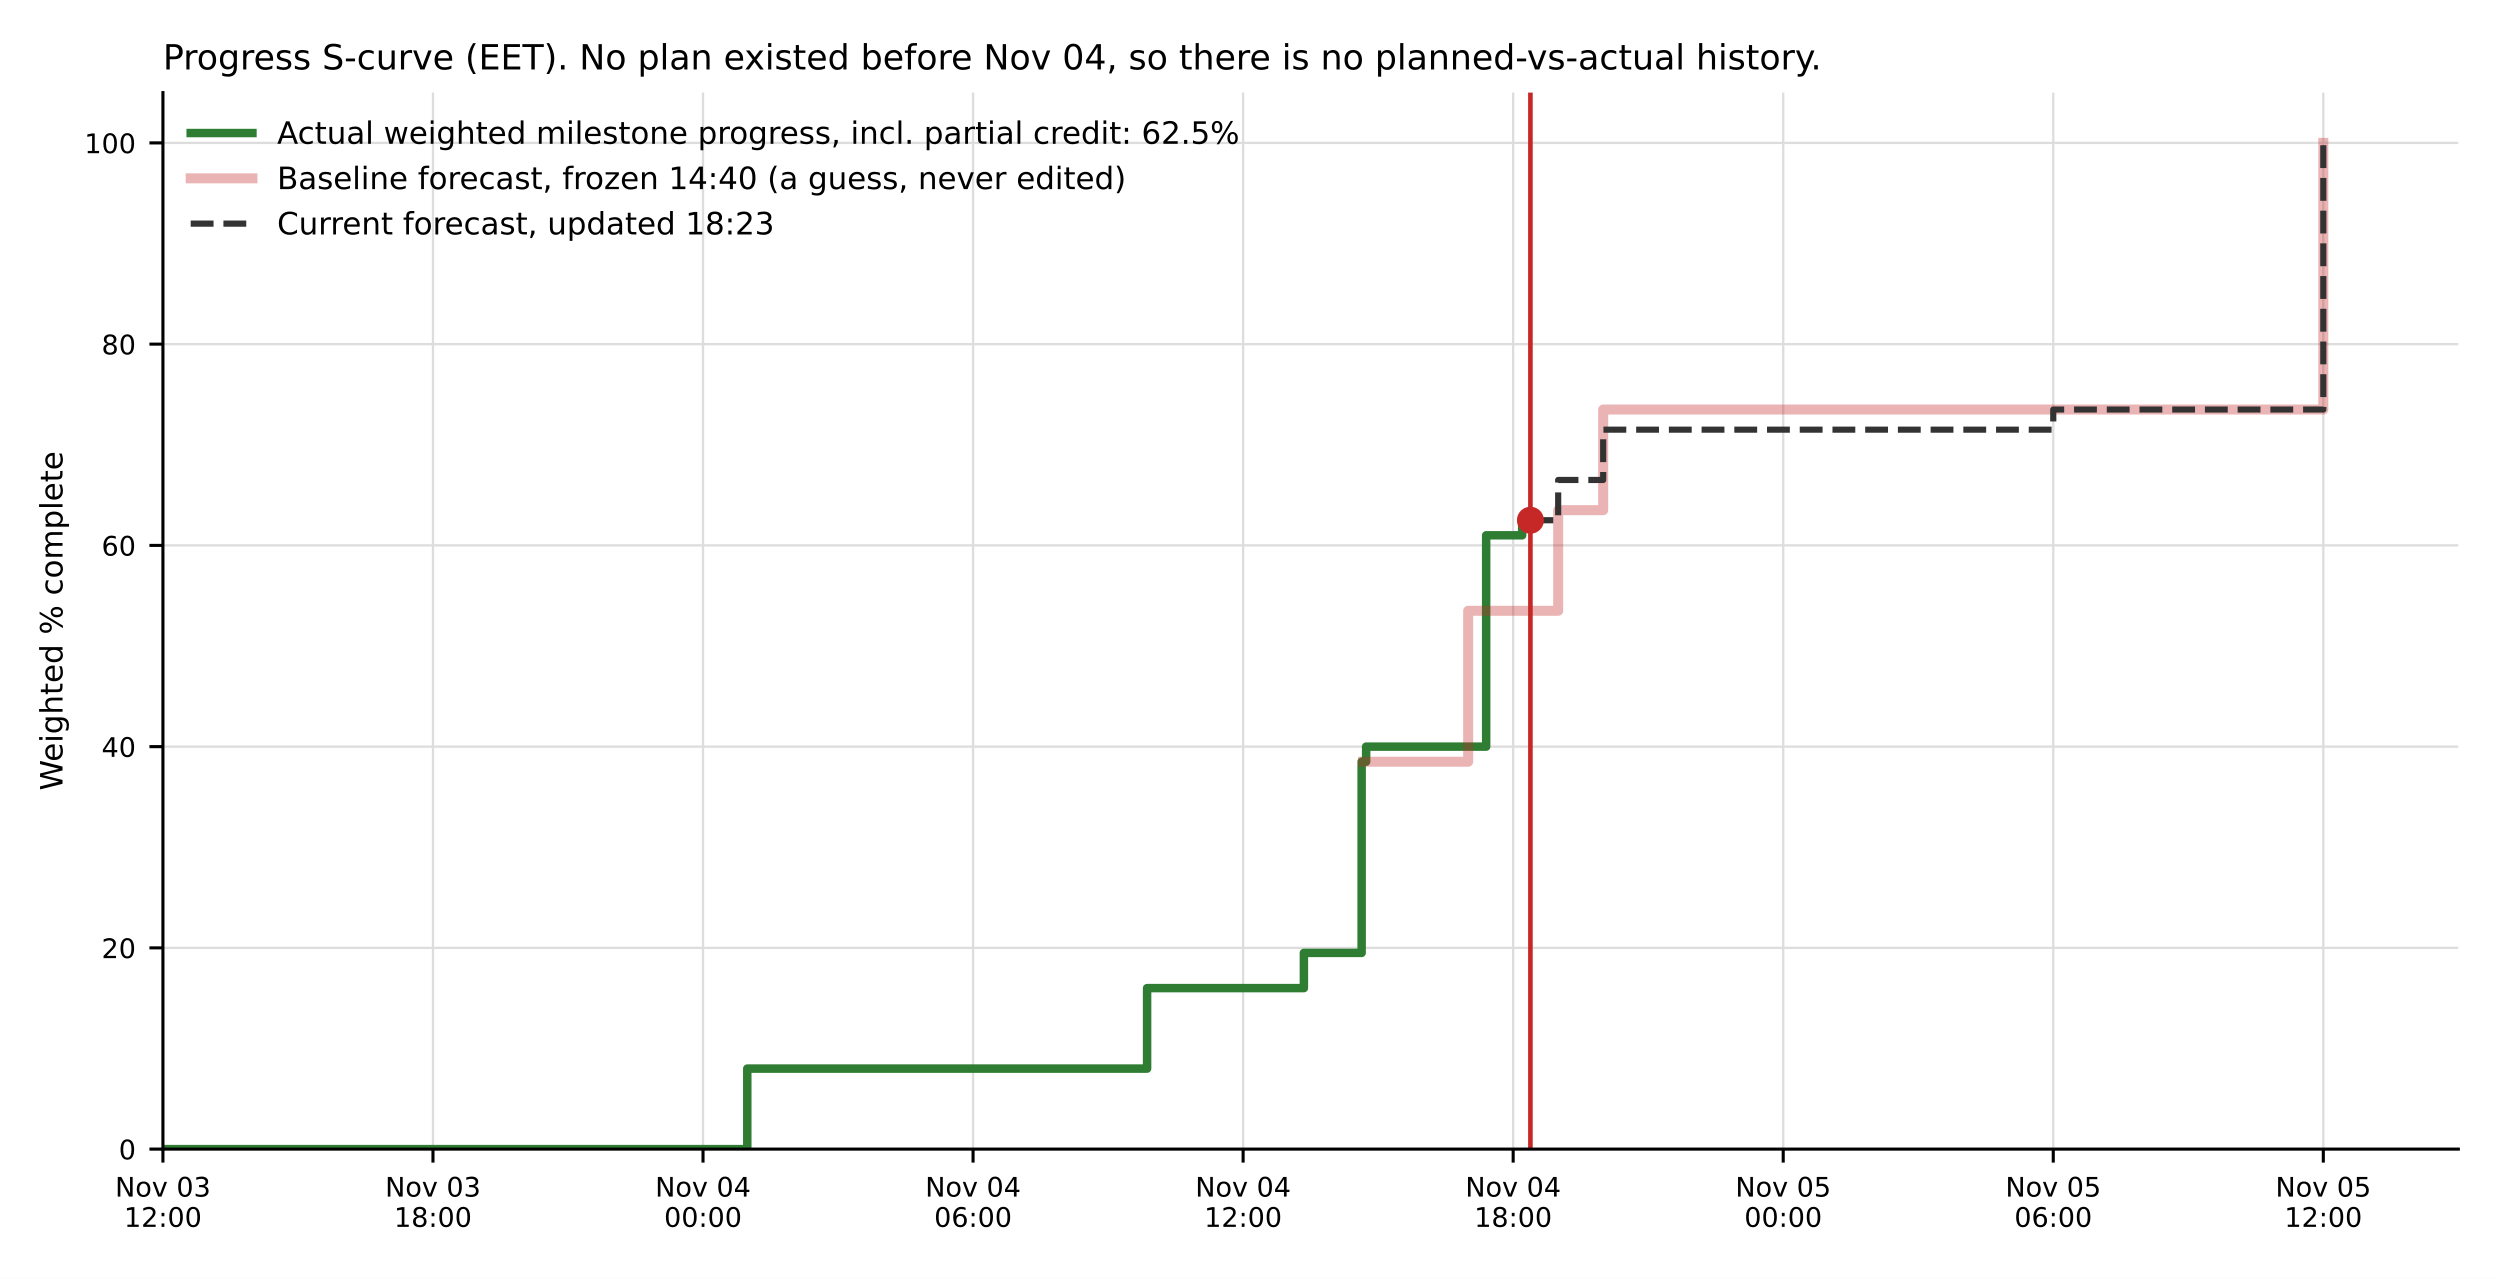
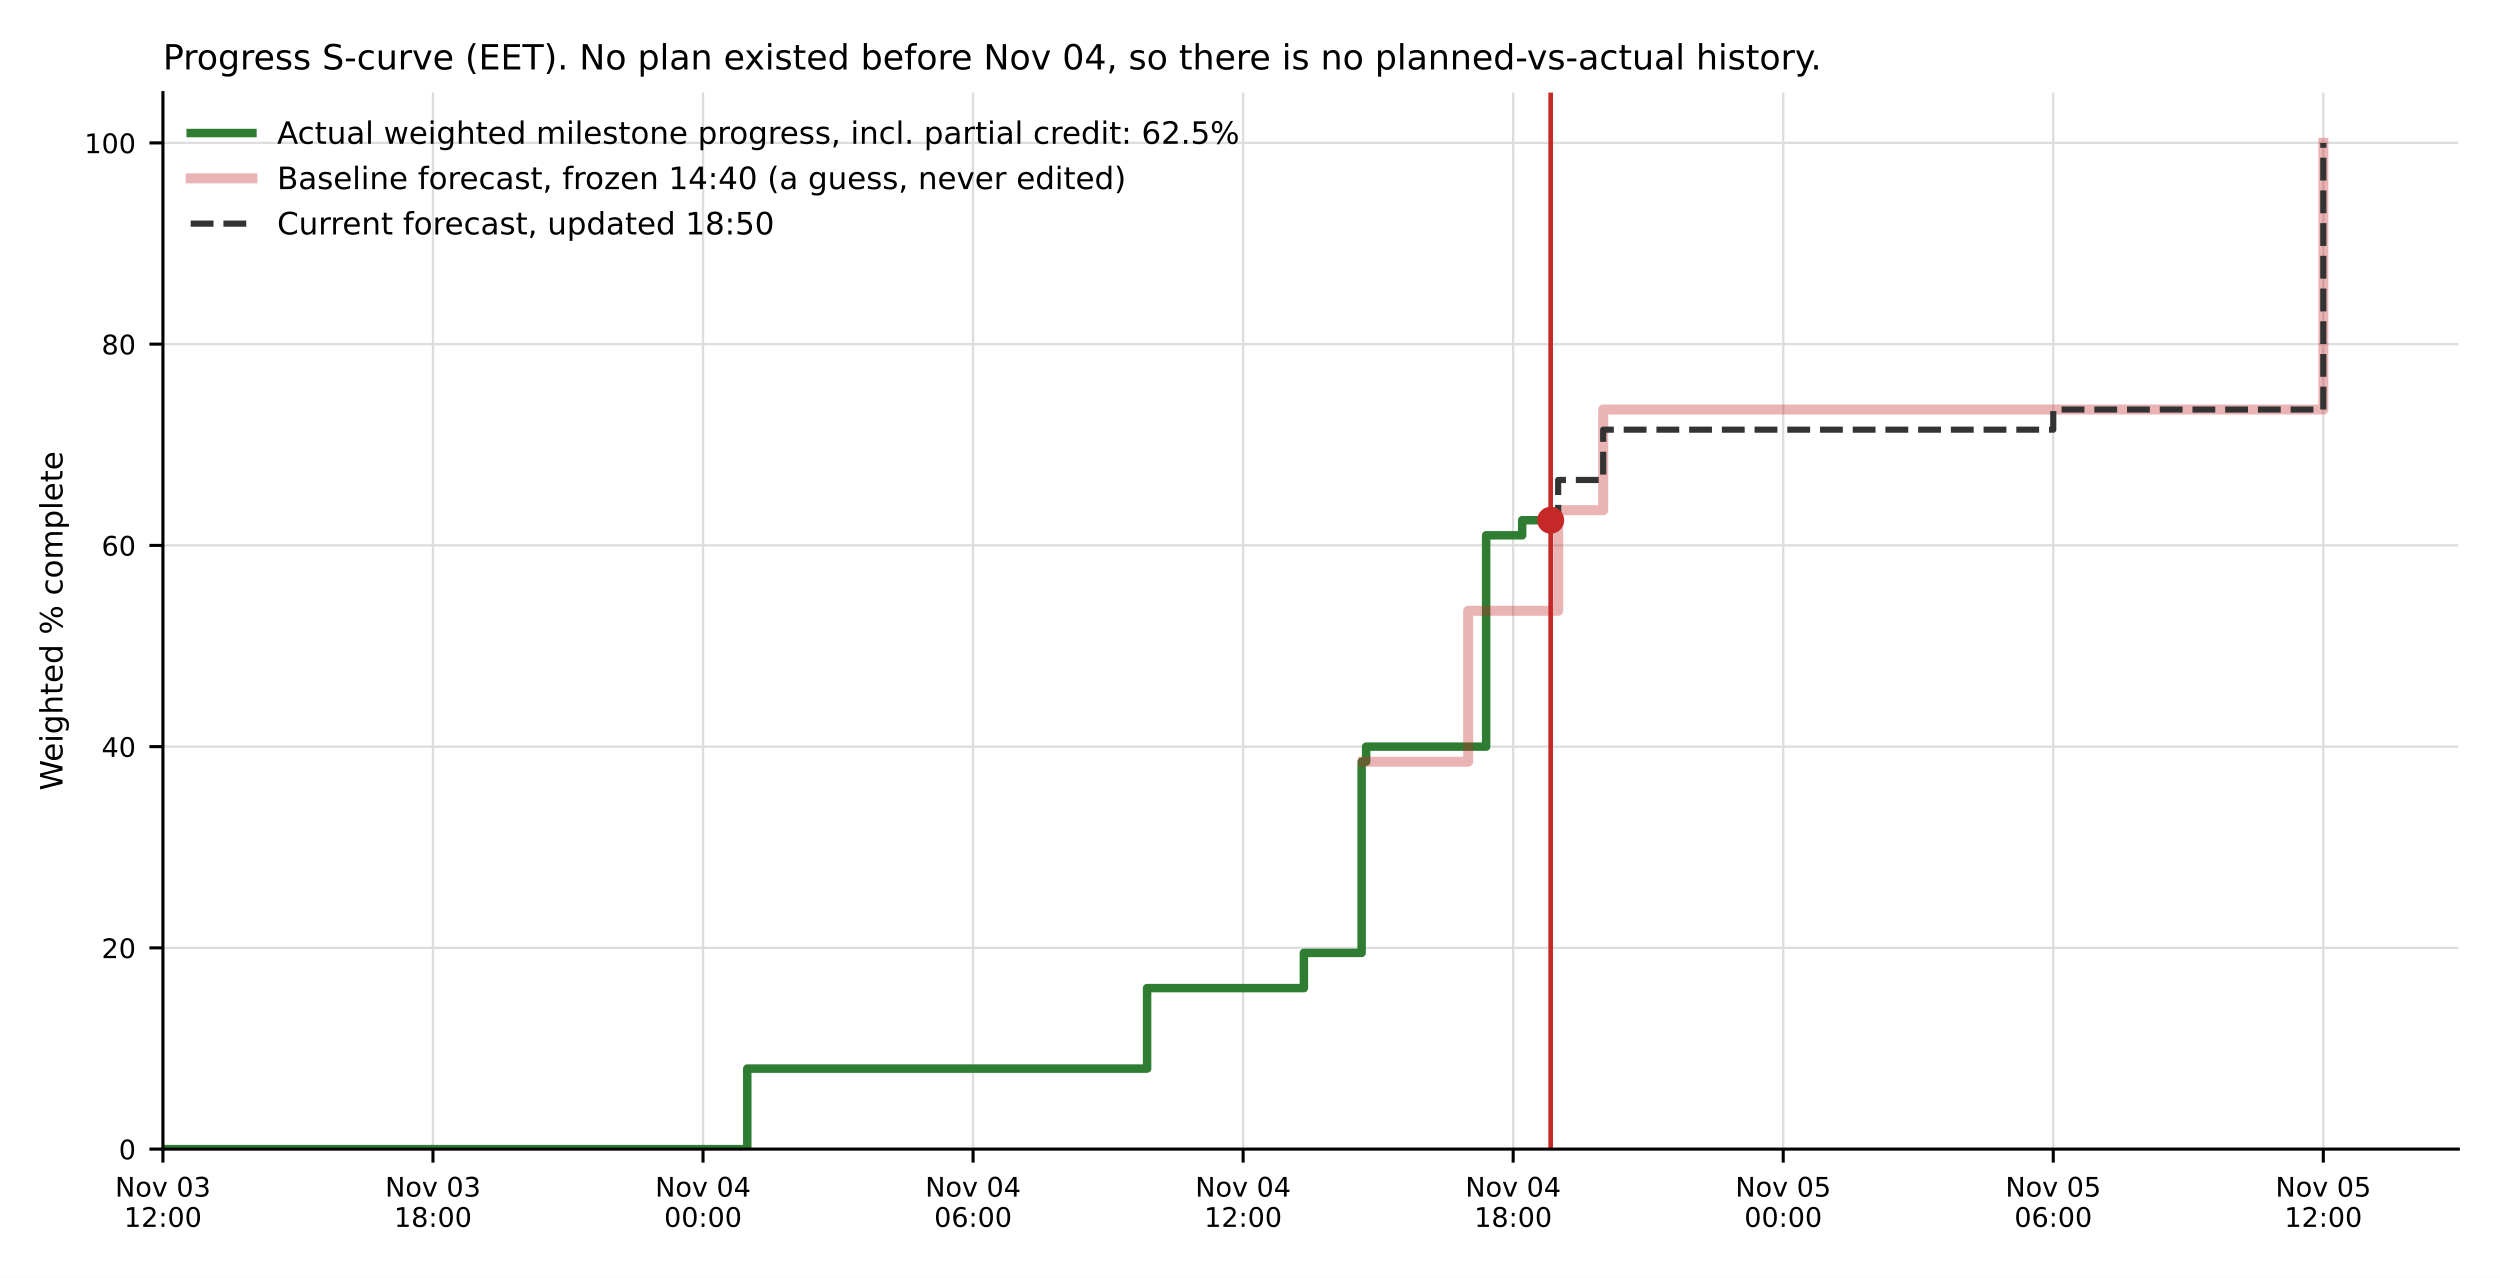
<svg xmlns="http://www.w3.org/2000/svg" xmlns:xlink="http://www.w3.org/1999/xlink" width="648pt" height="331.2pt" viewBox="0 0 648 331.2" version="1.1">
  <defs>
    <style type="text/css">*{stroke-linejoin: round; stroke-linecap: butt}</style>
  </defs>
  <g id="figure_1">
    <g id="patch_1">
      <path d="M 0 331.2  L 648 331.2  L 648 0  L 0 0  z " style="fill: #ffffff" />
    </g>
    <g id="axes_1">
      <g id="patch_2">
        <path d="M 42.23 297.848  L 637.2 297.848  L 637.2 24  L 42.23 24  z " style="fill: #ffffff" />
      </g>
      <g id="matplotlib.axis_1">
        <g id="xtick_1">
          <g id="line2d_1">
-             <path d="M 42.23 297.848  L 42.23 24  " clip-path="url(#pbb3fa59795)" style="fill: none; stroke: #dddddd; stroke-width: 0.6; stroke-linecap: square" />
+             <path d="M 42.23 297.848  L 42.23 24  " clip-path="url(#pd8d249ce6c)" style="fill: none; stroke: #dddddd; stroke-width: 0.6; stroke-linecap: square" />
          </g>
          <g id="line2d_2">
            <defs>
-               <path id="m3d7a621f87" d="M 0 0  L 0 3.5  " style="stroke: #000000; stroke-width: 0.8" />
+               <path id="m8fa16ad187" d="M 0 0  L 0 3.5  " style="stroke: #000000; stroke-width: 0.8" />
            </defs>
            <g>
-               <use xlink:href="#m3d7a621f87" x="42.23" y="297.848" style="stroke: #000000; stroke-width: 0.8" />
+               <use xlink:href="#m8fa16ad187" x="42.23" y="297.848" style="stroke: #000000; stroke-width: 0.8" />
            </g>
          </g>
          <g id="text_1">
            <text style="font-size: 7px; font-family: 'DejaVu Sans'" transform="translate(29.83234 310.1669)">Nov 03</text>
            <text style="font-size: 7px; font-family: 'DejaVu Sans'" transform="translate(32.14344 318.0054)">12:00</text>
          </g>
        </g>
        <g id="xtick_2">
          <g id="line2d_3">
-             <path d="M 112.226 297.848  L 112.226 24  " clip-path="url(#pbb3fa59795)" style="fill: none; stroke: #dddddd; stroke-width: 0.6; stroke-linecap: square" />
+             <path d="M 112.226 297.848  L 112.226 24  " clip-path="url(#pd8d249ce6c)" style="fill: none; stroke: #dddddd; stroke-width: 0.6; stroke-linecap: square" />
          </g>
          <g id="line2d_4">
            <g>
-               <use xlink:href="#m3d7a621f87" x="112.226" y="297.848" style="stroke: #000000; stroke-width: 0.8" />
+               <use xlink:href="#m8fa16ad187" x="112.226" y="297.848" style="stroke: #000000; stroke-width: 0.8" />
            </g>
          </g>
          <g id="text_2">
            <text style="font-size: 7px; font-family: 'DejaVu Sans'" transform="translate(99.82881 310.1669)">Nov 03</text>
            <text style="font-size: 7px; font-family: 'DejaVu Sans'" transform="translate(102.1399 318.0054)">18:00</text>
          </g>
        </g>
        <g id="xtick_3">
          <g id="line2d_5">
-             <path d="M 182.223 297.848  L 182.223 24  " clip-path="url(#pbb3fa59795)" style="fill: none; stroke: #dddddd; stroke-width: 0.6; stroke-linecap: square" />
+             <path d="M 182.223 297.848  L 182.223 24  " clip-path="url(#pd8d249ce6c)" style="fill: none; stroke: #dddddd; stroke-width: 0.6; stroke-linecap: square" />
          </g>
          <g id="line2d_6">
            <g>
-               <use xlink:href="#m3d7a621f87" x="182.223" y="297.848" style="stroke: #000000; stroke-width: 0.8" />
+               <use xlink:href="#m8fa16ad187" x="182.223" y="297.848" style="stroke: #000000; stroke-width: 0.8" />
            </g>
          </g>
          <g id="text_3">
            <text style="font-size: 7px; font-family: 'DejaVu Sans'" transform="translate(169.8253 310.1669)">Nov 04</text>
            <text style="font-size: 7px; font-family: 'DejaVu Sans'" transform="translate(172.1364 318.0054)">00:00</text>
          </g>
        </g>
        <g id="xtick_4">
          <g id="line2d_7">
-             <path d="M 252.219 297.848  L 252.219 24  " clip-path="url(#pbb3fa59795)" style="fill: none; stroke: #dddddd; stroke-width: 0.6; stroke-linecap: square" />
+             <path d="M 252.219 297.848  L 252.219 24  " clip-path="url(#pd8d249ce6c)" style="fill: none; stroke: #dddddd; stroke-width: 0.6; stroke-linecap: square" />
          </g>
          <g id="line2d_8">
            <g>
-               <use xlink:href="#m3d7a621f87" x="252.219" y="297.848" style="stroke: #000000; stroke-width: 0.8" />
+               <use xlink:href="#m8fa16ad187" x="252.219" y="297.848" style="stroke: #000000; stroke-width: 0.8" />
            </g>
          </g>
          <g id="text_4">
            <text style="font-size: 7px; font-family: 'DejaVu Sans'" transform="translate(239.8218 310.1669)">Nov 04</text>
            <text style="font-size: 7px; font-family: 'DejaVu Sans'" transform="translate(242.1328 318.0054)">06:00</text>
          </g>
        </g>
        <g id="xtick_5">
          <g id="line2d_9">
-             <path d="M 322.216 297.848  L 322.216 24  " clip-path="url(#pbb3fa59795)" style="fill: none; stroke: #dddddd; stroke-width: 0.6; stroke-linecap: square" />
+             <path d="M 322.216 297.848  L 322.216 24  " clip-path="url(#pd8d249ce6c)" style="fill: none; stroke: #dddddd; stroke-width: 0.6; stroke-linecap: square" />
          </g>
          <g id="line2d_10">
            <g>
-               <use xlink:href="#m3d7a621f87" x="322.216" y="297.848" style="stroke: #000000; stroke-width: 0.8" />
+               <use xlink:href="#m8fa16ad187" x="322.216" y="297.848" style="stroke: #000000; stroke-width: 0.8" />
            </g>
          </g>
          <g id="text_5">
            <text style="font-size: 7px; font-family: 'DejaVu Sans'" transform="translate(309.8182 310.1669)">Nov 04</text>
            <text style="font-size: 7px; font-family: 'DejaVu Sans'" transform="translate(312.1293 318.0054)">12:00</text>
          </g>
        </g>
        <g id="xtick_6">
          <g id="line2d_11">
-             <path d="M 392.212 297.848  L 392.212 24  " clip-path="url(#pbb3fa59795)" style="fill: none; stroke: #dddddd; stroke-width: 0.6; stroke-linecap: square" />
+             <path d="M 392.212 297.848  L 392.212 24  " clip-path="url(#pd8d249ce6c)" style="fill: none; stroke: #dddddd; stroke-width: 0.6; stroke-linecap: square" />
          </g>
          <g id="line2d_12">
            <g>
-               <use xlink:href="#m3d7a621f87" x="392.212" y="297.848" style="stroke: #000000; stroke-width: 0.8" />
+               <use xlink:href="#m8fa16ad187" x="392.212" y="297.848" style="stroke: #000000; stroke-width: 0.8" />
            </g>
          </g>
          <g id="text_6">
            <text style="font-size: 7px; font-family: 'DejaVu Sans'" transform="translate(379.8147 310.1669)">Nov 04</text>
            <text style="font-size: 7px; font-family: 'DejaVu Sans'" transform="translate(382.1258 318.0054)">18:00</text>
          </g>
        </g>
        <g id="xtick_7">
          <g id="line2d_13">
-             <path d="M 462.209 297.848  L 462.209 24  " clip-path="url(#pbb3fa59795)" style="fill: none; stroke: #dddddd; stroke-width: 0.6; stroke-linecap: square" />
+             <path d="M 462.209 297.848  L 462.209 24  " clip-path="url(#pd8d249ce6c)" style="fill: none; stroke: #dddddd; stroke-width: 0.6; stroke-linecap: square" />
          </g>
          <g id="line2d_14">
            <g>
-               <use xlink:href="#m3d7a621f87" x="462.209" y="297.848" style="stroke: #000000; stroke-width: 0.8" />
+               <use xlink:href="#m8fa16ad187" x="462.209" y="297.848" style="stroke: #000000; stroke-width: 0.8" />
            </g>
          </g>
          <g id="text_7">
            <text style="font-size: 7px; font-family: 'DejaVu Sans'" transform="translate(449.8112 310.1669)">Nov 05</text>
            <text style="font-size: 7px; font-family: 'DejaVu Sans'" transform="translate(452.1223 318.0054)">00:00</text>
          </g>
        </g>
        <g id="xtick_8">
          <g id="line2d_15">
-             <path d="M 532.205 297.848  L 532.205 24  " clip-path="url(#pbb3fa59795)" style="fill: none; stroke: #dddddd; stroke-width: 0.6; stroke-linecap: square" />
+             <path d="M 532.205 297.848  L 532.205 24  " clip-path="url(#pd8d249ce6c)" style="fill: none; stroke: #dddddd; stroke-width: 0.6; stroke-linecap: square" />
          </g>
          <g id="line2d_16">
            <g>
-               <use xlink:href="#m3d7a621f87" x="532.205" y="297.848" style="stroke: #000000; stroke-width: 0.8" />
+               <use xlink:href="#m8fa16ad187" x="532.205" y="297.848" style="stroke: #000000; stroke-width: 0.8" />
            </g>
          </g>
          <g id="text_8">
            <text style="font-size: 7px; font-family: 'DejaVu Sans'" transform="translate(519.8076 310.1669)">Nov 05</text>
            <text style="font-size: 7px; font-family: 'DejaVu Sans'" transform="translate(522.1187 318.0054)">06:00</text>
          </g>
        </g>
        <g id="xtick_9">
          <g id="line2d_17">
-             <path d="M 602.202 297.848  L 602.202 24  " clip-path="url(#pbb3fa59795)" style="fill: none; stroke: #dddddd; stroke-width: 0.6; stroke-linecap: square" />
+             <path d="M 602.202 297.848  L 602.202 24  " clip-path="url(#pd8d249ce6c)" style="fill: none; stroke: #dddddd; stroke-width: 0.6; stroke-linecap: square" />
          </g>
          <g id="line2d_18">
            <g>
-               <use xlink:href="#m3d7a621f87" x="602.202" y="297.848" style="stroke: #000000; stroke-width: 0.8" />
+               <use xlink:href="#m8fa16ad187" x="602.202" y="297.848" style="stroke: #000000; stroke-width: 0.8" />
            </g>
          </g>
          <g id="text_9">
            <text style="font-size: 7px; font-family: 'DejaVu Sans'" transform="translate(589.8041 310.1669)">Nov 05</text>
            <text style="font-size: 7px; font-family: 'DejaVu Sans'" transform="translate(592.1152 318.0054)">12:00</text>
          </g>
        </g>
      </g>
      <g id="matplotlib.axis_2">
        <g id="ytick_1">
          <g id="line2d_19">
-             <path d="M 42.23 297.848  L 637.2 297.848  " clip-path="url(#pbb3fa59795)" style="fill: none; stroke: #dddddd; stroke-width: 0.6; stroke-linecap: square" />
+             <path d="M 42.23 297.848  L 637.2 297.848  " clip-path="url(#pd8d249ce6c)" style="fill: none; stroke: #dddddd; stroke-width: 0.6; stroke-linecap: square" />
          </g>
          <g id="line2d_20">
            <defs>
-               <path id="m1117ba760c" d="M 0 0  L -3.5 0  " style="stroke: #000000; stroke-width: 0.8" />
+               <path id="mac4b923a48" d="M 0 0  L -3.5 0  " style="stroke: #000000; stroke-width: 0.8" />
            </defs>
            <g>
-               <use xlink:href="#m1117ba760c" x="42.23" y="297.848" style="stroke: #000000; stroke-width: 0.8" />
+               <use xlink:href="#mac4b923a48" x="42.23" y="297.848" style="stroke: #000000; stroke-width: 0.8" />
            </g>
          </g>
          <g id="text_10">
            <text style="font-size: 7px; font-family: 'DejaVu Sans'; text-anchor: end" x="35.23" y="300.507" transform="rotate(-0 35.23 300.5075)">0</text>
          </g>
        </g>
        <g id="ytick_2">
          <g id="line2d_21">
-             <path d="M 42.23 245.686  L 637.2 245.686  " clip-path="url(#pbb3fa59795)" style="fill: none; stroke: #dddddd; stroke-width: 0.6; stroke-linecap: square" />
+             <path d="M 42.23 245.686  L 637.2 245.686  " clip-path="url(#pd8d249ce6c)" style="fill: none; stroke: #dddddd; stroke-width: 0.6; stroke-linecap: square" />
          </g>
          <g id="line2d_22">
            <g>
-               <use xlink:href="#m1117ba760c" x="42.23" y="245.686" style="stroke: #000000; stroke-width: 0.8" />
+               <use xlink:href="#mac4b923a48" x="42.23" y="245.686" style="stroke: #000000; stroke-width: 0.8" />
            </g>
          </g>
          <g id="text_11">
            <text style="font-size: 7px; font-family: 'DejaVu Sans'; text-anchor: end" x="35.23" y="248.346" transform="rotate(-0 35.23 248.3459)">20</text>
          </g>
        </g>
        <g id="ytick_3">
          <g id="line2d_23">
-             <path d="M 42.23 193.525  L 637.2 193.525  " clip-path="url(#pbb3fa59795)" style="fill: none; stroke: #dddddd; stroke-width: 0.6; stroke-linecap: square" />
+             <path d="M 42.23 193.525  L 637.2 193.525  " clip-path="url(#pd8d249ce6c)" style="fill: none; stroke: #dddddd; stroke-width: 0.6; stroke-linecap: square" />
          </g>
          <g id="line2d_24">
            <g>
-               <use xlink:href="#m1117ba760c" x="42.23" y="193.525" style="stroke: #000000; stroke-width: 0.8" />
+               <use xlink:href="#mac4b923a48" x="42.23" y="193.525" style="stroke: #000000; stroke-width: 0.8" />
            </g>
          </g>
          <g id="text_12">
            <text style="font-size: 7px; font-family: 'DejaVu Sans'; text-anchor: end" x="35.23" y="196.184" transform="rotate(-0 35.23 196.1844)">40</text>
          </g>
        </g>
        <g id="ytick_4">
          <g id="line2d_25">
-             <path d="M 42.23 141.363  L 637.2 141.363  " clip-path="url(#pbb3fa59795)" style="fill: none; stroke: #dddddd; stroke-width: 0.6; stroke-linecap: square" />
+             <path d="M 42.23 141.363  L 637.2 141.363  " clip-path="url(#pd8d249ce6c)" style="fill: none; stroke: #dddddd; stroke-width: 0.6; stroke-linecap: square" />
          </g>
          <g id="line2d_26">
            <g>
-               <use xlink:href="#m1117ba760c" x="42.23" y="141.363" style="stroke: #000000; stroke-width: 0.8" />
+               <use xlink:href="#mac4b923a48" x="42.23" y="141.363" style="stroke: #000000; stroke-width: 0.8" />
            </g>
          </g>
          <g id="text_13">
            <text style="font-size: 7px; font-family: 'DejaVu Sans'; text-anchor: end" x="35.23" y="144.023" transform="rotate(-0 35.23 144.0229)">60</text>
          </g>
        </g>
        <g id="ytick_5">
          <g id="line2d_27">
-             <path d="M 42.23 89.202  L 637.2 89.202  " clip-path="url(#pbb3fa59795)" style="fill: none; stroke: #dddddd; stroke-width: 0.6; stroke-linecap: square" />
+             <path d="M 42.23 89.202  L 637.2 89.202  " clip-path="url(#pd8d249ce6c)" style="fill: none; stroke: #dddddd; stroke-width: 0.6; stroke-linecap: square" />
          </g>
          <g id="line2d_28">
            <g>
-               <use xlink:href="#m1117ba760c" x="42.23" y="89.202" style="stroke: #000000; stroke-width: 0.8" />
+               <use xlink:href="#mac4b923a48" x="42.23" y="89.202" style="stroke: #000000; stroke-width: 0.8" />
            </g>
          </g>
          <g id="text_14">
            <text style="font-size: 7px; font-family: 'DejaVu Sans'; text-anchor: end" x="35.23" y="91.861" transform="rotate(-0 35.23 91.86136)">80</text>
          </g>
        </g>
        <g id="ytick_6">
          <g id="line2d_29">
-             <path d="M 42.23 37.04  L 637.2 37.04  " clip-path="url(#pbb3fa59795)" style="fill: none; stroke: #dddddd; stroke-width: 0.6; stroke-linecap: square" />
+             <path d="M 42.23 37.04  L 637.2 37.04  " clip-path="url(#pd8d249ce6c)" style="fill: none; stroke: #dddddd; stroke-width: 0.6; stroke-linecap: square" />
          </g>
          <g id="line2d_30">
            <g>
-               <use xlink:href="#m1117ba760c" x="42.23" y="37.04" style="stroke: #000000; stroke-width: 0.8" />
+               <use xlink:href="#mac4b923a48" x="42.23" y="37.04" style="stroke: #000000; stroke-width: 0.8" />
            </g>
          </g>
          <g id="text_15">
            <text style="font-size: 7px; font-family: 'DejaVu Sans'; text-anchor: end" x="35.23" y="39.7" transform="rotate(-0 35.23 39.69983)">100</text>
          </g>
        </g>
        <g id="text_16">
          <text style="font-size: 8px; font-family: 'DejaVu Sans'; text-anchor: middle" x="16.205" y="160.924" transform="rotate(-90 16.205 160.924)">Weighted % complete</text>
        </g>
      </g>
      <g id="line2d_31">
-         <path d="M 42.23 297.848  L 193.695 297.848  L 193.695 276.983  L 297.328 276.983  L 297.328 256.119  L 337.965 256.119  L 337.965 246.991  L 352.937 246.991  L 352.937 236.558  L 352.937 236.558  L 352.937 197.437  L 354.103 197.437  L 354.103 193.525  L 385.213 193.525  L 385.213 177.876  L 385.213 177.876  L 385.213 138.755  L 394.546 138.755  L 394.546 134.843  L 396.684 134.843  " clip-path="url(#pbb3fa59795)" style="fill: none; stroke: #2e7d32; stroke-width: 2.2; stroke-linecap: square" />
+         <path d="M 42.23 297.848  L 193.695 297.848  L 193.695 276.983  L 297.328 276.983  L 297.328 256.119  L 337.965 256.119  L 337.965 246.991  L 352.937 246.991  L 352.937 236.558  L 352.937 236.558  L 352.937 197.437  L 354.103 197.437  L 354.103 193.525  L 385.213 193.525  L 385.213 177.876  L 385.213 177.876  L 385.213 138.755  L 394.546 138.755  L 394.546 134.843  L 401.934 134.843  " clip-path="url(#pd8d249ce6c)" style="fill: none; stroke: #2e7d32; stroke-width: 2.2; stroke-linecap: square" />
      </g>
      <g id="line2d_32">
-         <path d="M 353.325 197.437  L 380.546 197.437  L 380.546 158.316  L 403.878 158.316  L 403.878 147.884  L 403.878 147.884  L 403.878 132.235  L 415.545 132.235  L 415.545 119.195  L 415.545 119.195  L 415.545 106.154  L 602.202 106.154  L 602.202 97.026  L 602.202 97.026  L 602.202 37.04  " clip-path="url(#pbb3fa59795)" style="fill: none; stroke: #c62828; stroke-opacity: 0.35; stroke-width: 2.6; stroke-linecap: square" />
+         <path d="M 353.325 197.437  L 380.546 197.437  L 380.546 158.316  L 403.878 158.316  L 403.878 147.884  L 403.878 147.884  L 403.878 132.235  L 415.545 132.235  L 415.545 119.195  L 415.545 119.195  L 415.545 106.154  L 602.202 106.154  L 602.202 97.026  L 602.202 97.026  L 602.202 37.04  " clip-path="url(#pd8d249ce6c)" style="fill: none; stroke: #c62828; stroke-opacity: 0.35; stroke-width: 2.6; stroke-linecap: square" />
      </g>
      <g id="line2d_33">
-         <path d="M 396.684 134.843  L 403.878 134.843  L 403.878 124.411  L 415.545 124.411  L 415.545 111.371  L 532.205 111.371  L 532.205 106.154  L 602.202 106.154  L 602.202 97.026  L 602.202 97.026  L 602.202 37.04  " clip-path="url(#pbb3fa59795)" style="fill: none; stroke-dasharray: 5.92,2.56; stroke-dashoffset: 0; stroke: #333333; stroke-width: 1.6" />
+         <path d="M 401.934 134.843  L 403.878 134.843  L 403.878 124.411  L 415.545 124.411  L 415.545 111.371  L 532.205 111.371  L 532.205 106.154  L 602.202 106.154  L 602.202 97.026  L 602.202 97.026  L 602.202 37.04  " clip-path="url(#pd8d249ce6c)" style="fill: none; stroke-dasharray: 5.92,2.56; stroke-dashoffset: 0; stroke: #333333; stroke-width: 1.6" />
      </g>
      <g id="line2d_34">
-         <path d="M 396.684 297.848  L 396.684 24  " clip-path="url(#pbb3fa59795)" style="fill: none; stroke: #c62828; stroke-width: 1.2; stroke-linecap: square" />
+         <path d="M 401.934 297.848  L 401.934 24  " clip-path="url(#pd8d249ce6c)" style="fill: none; stroke: #c62828; stroke-width: 1.2; stroke-linecap: square" />
      </g>
      <g id="patch_3">
        <path d="M 42.23 297.848  L 42.23 24  " style="fill: none; stroke: #000000; stroke-width: 0.8; stroke-linejoin: miter; stroke-linecap: square" />
      </g>
      <g id="patch_4">
        <path d="M 42.23 297.848  L 637.2 297.848  " style="fill: none; stroke: #000000; stroke-width: 0.8; stroke-linejoin: miter; stroke-linecap: square" />
      </g>
      <g id="text_17">
        <text style="font-size: 9px; font-family: 'DejaVu Sans'; text-anchor: start" x="42.23" y="18" transform="rotate(-0 42.23 18)">Progress S-curve (EET). No plan existed before Nov 04, so there is no planned-vs-actual history.</text>
      </g>
      <g id="PathCollection_1">
        <defs>
-           <path id="m5dcdd87304" d="M 0 3  C 0.796 3 1.559 2.684 2.121 2.121  C 2.684 1.559 3 0.796 3 0  C 3 -0.796 2.684 -1.559 2.121 -2.121  C 1.559 -2.684 0.796 -3 0 -3  C -0.796 -3 -1.559 -2.684 -2.121 -2.121  C -2.684 -1.559 -3 -0.796 -3 0  C -3 0.796 -2.684 1.559 -2.121 2.121  C -1.559 2.684 -0.796 3 0 3  z " style="stroke: #c62828" />
+           <path id="mcc638e3c03" d="M 0 3  C 0.796 3 1.559 2.684 2.121 2.121  C 2.684 1.559 3 0.796 3 0  C 3 -0.796 2.684 -1.559 2.121 -2.121  C 1.559 -2.684 0.796 -3 0 -3  C -0.796 -3 -1.559 -2.684 -2.121 -2.121  C -2.684 -1.559 -3 -0.796 -3 0  C -3 0.796 -2.684 1.559 -2.121 2.121  C -1.559 2.684 -0.796 3 0 3  z " style="stroke: #c62828" />
        </defs>
-         <g clip-path="url(#pbb3fa59795)">
-           <use xlink:href="#m5dcdd87304" x="396.684" y="134.843" style="fill: #c62828; stroke: #c62828" />
+         <g clip-path="url(#pd8d249ce6c)">
+           <use xlink:href="#mcc638e3c03" x="401.934" y="134.843" style="fill: #c62828; stroke: #c62828" />
        </g>
      </g>
      <g id="legend_1">
        <g id="line2d_35">
          <path d="M 49.43 34.479  L 57.43 34.479  L 65.43 34.479  " style="fill: none; stroke: #2e7d32; stroke-width: 2.2; stroke-linecap: square" />
        </g>
        <g id="text_18">
          <text style="font-size: 8px; font-family: 'DejaVu Sans'; text-anchor: start" x="71.83" y="37.279" transform="rotate(-0 71.83 37.27875)">Actual weighted milestone progress, incl. partial credit: 62.5%</text>
        </g>
        <g id="line2d_36">
          <path d="M 49.43 46.221  L 57.43 46.221  L 65.43 46.221  " style="fill: none; stroke: #c62828; stroke-opacity: 0.35; stroke-width: 2.6; stroke-linecap: square" />
        </g>
        <g id="text_19">
          <text style="font-size: 8px; font-family: 'DejaVu Sans'; text-anchor: start" x="71.83" y="49.021" transform="rotate(-0 71.83 49.02125)">Baseline forecast, frozen 14:40 (a guess, never edited)</text>
        </g>
        <g id="line2d_37">
          <path d="M 49.43 57.964  L 57.43 57.964  L 65.43 57.964  " style="fill: none; stroke-dasharray: 5.92,2.56; stroke-dashoffset: 0; stroke: #333333; stroke-width: 1.6" />
        </g>
        <g id="text_20">
-           <text style="font-size: 8px; font-family: 'DejaVu Sans'; text-anchor: start" x="71.83" y="60.764" transform="rotate(-0 71.83 60.76375)">Current forecast, updated 18:23</text>
+           <text style="font-size: 8px; font-family: 'DejaVu Sans'; text-anchor: start" x="71.83" y="60.764" transform="rotate(-0 71.83 60.76375)">Current forecast, updated 18:50</text>
        </g>
      </g>
    </g>
  </g>
  <defs>
-     <clipPath id="pbb3fa59795">
+     <clipPath id="pd8d249ce6c">
      <rect x="42.23" y="24" width="594.97" height="273.848" />
    </clipPath>
  </defs>
</svg>
